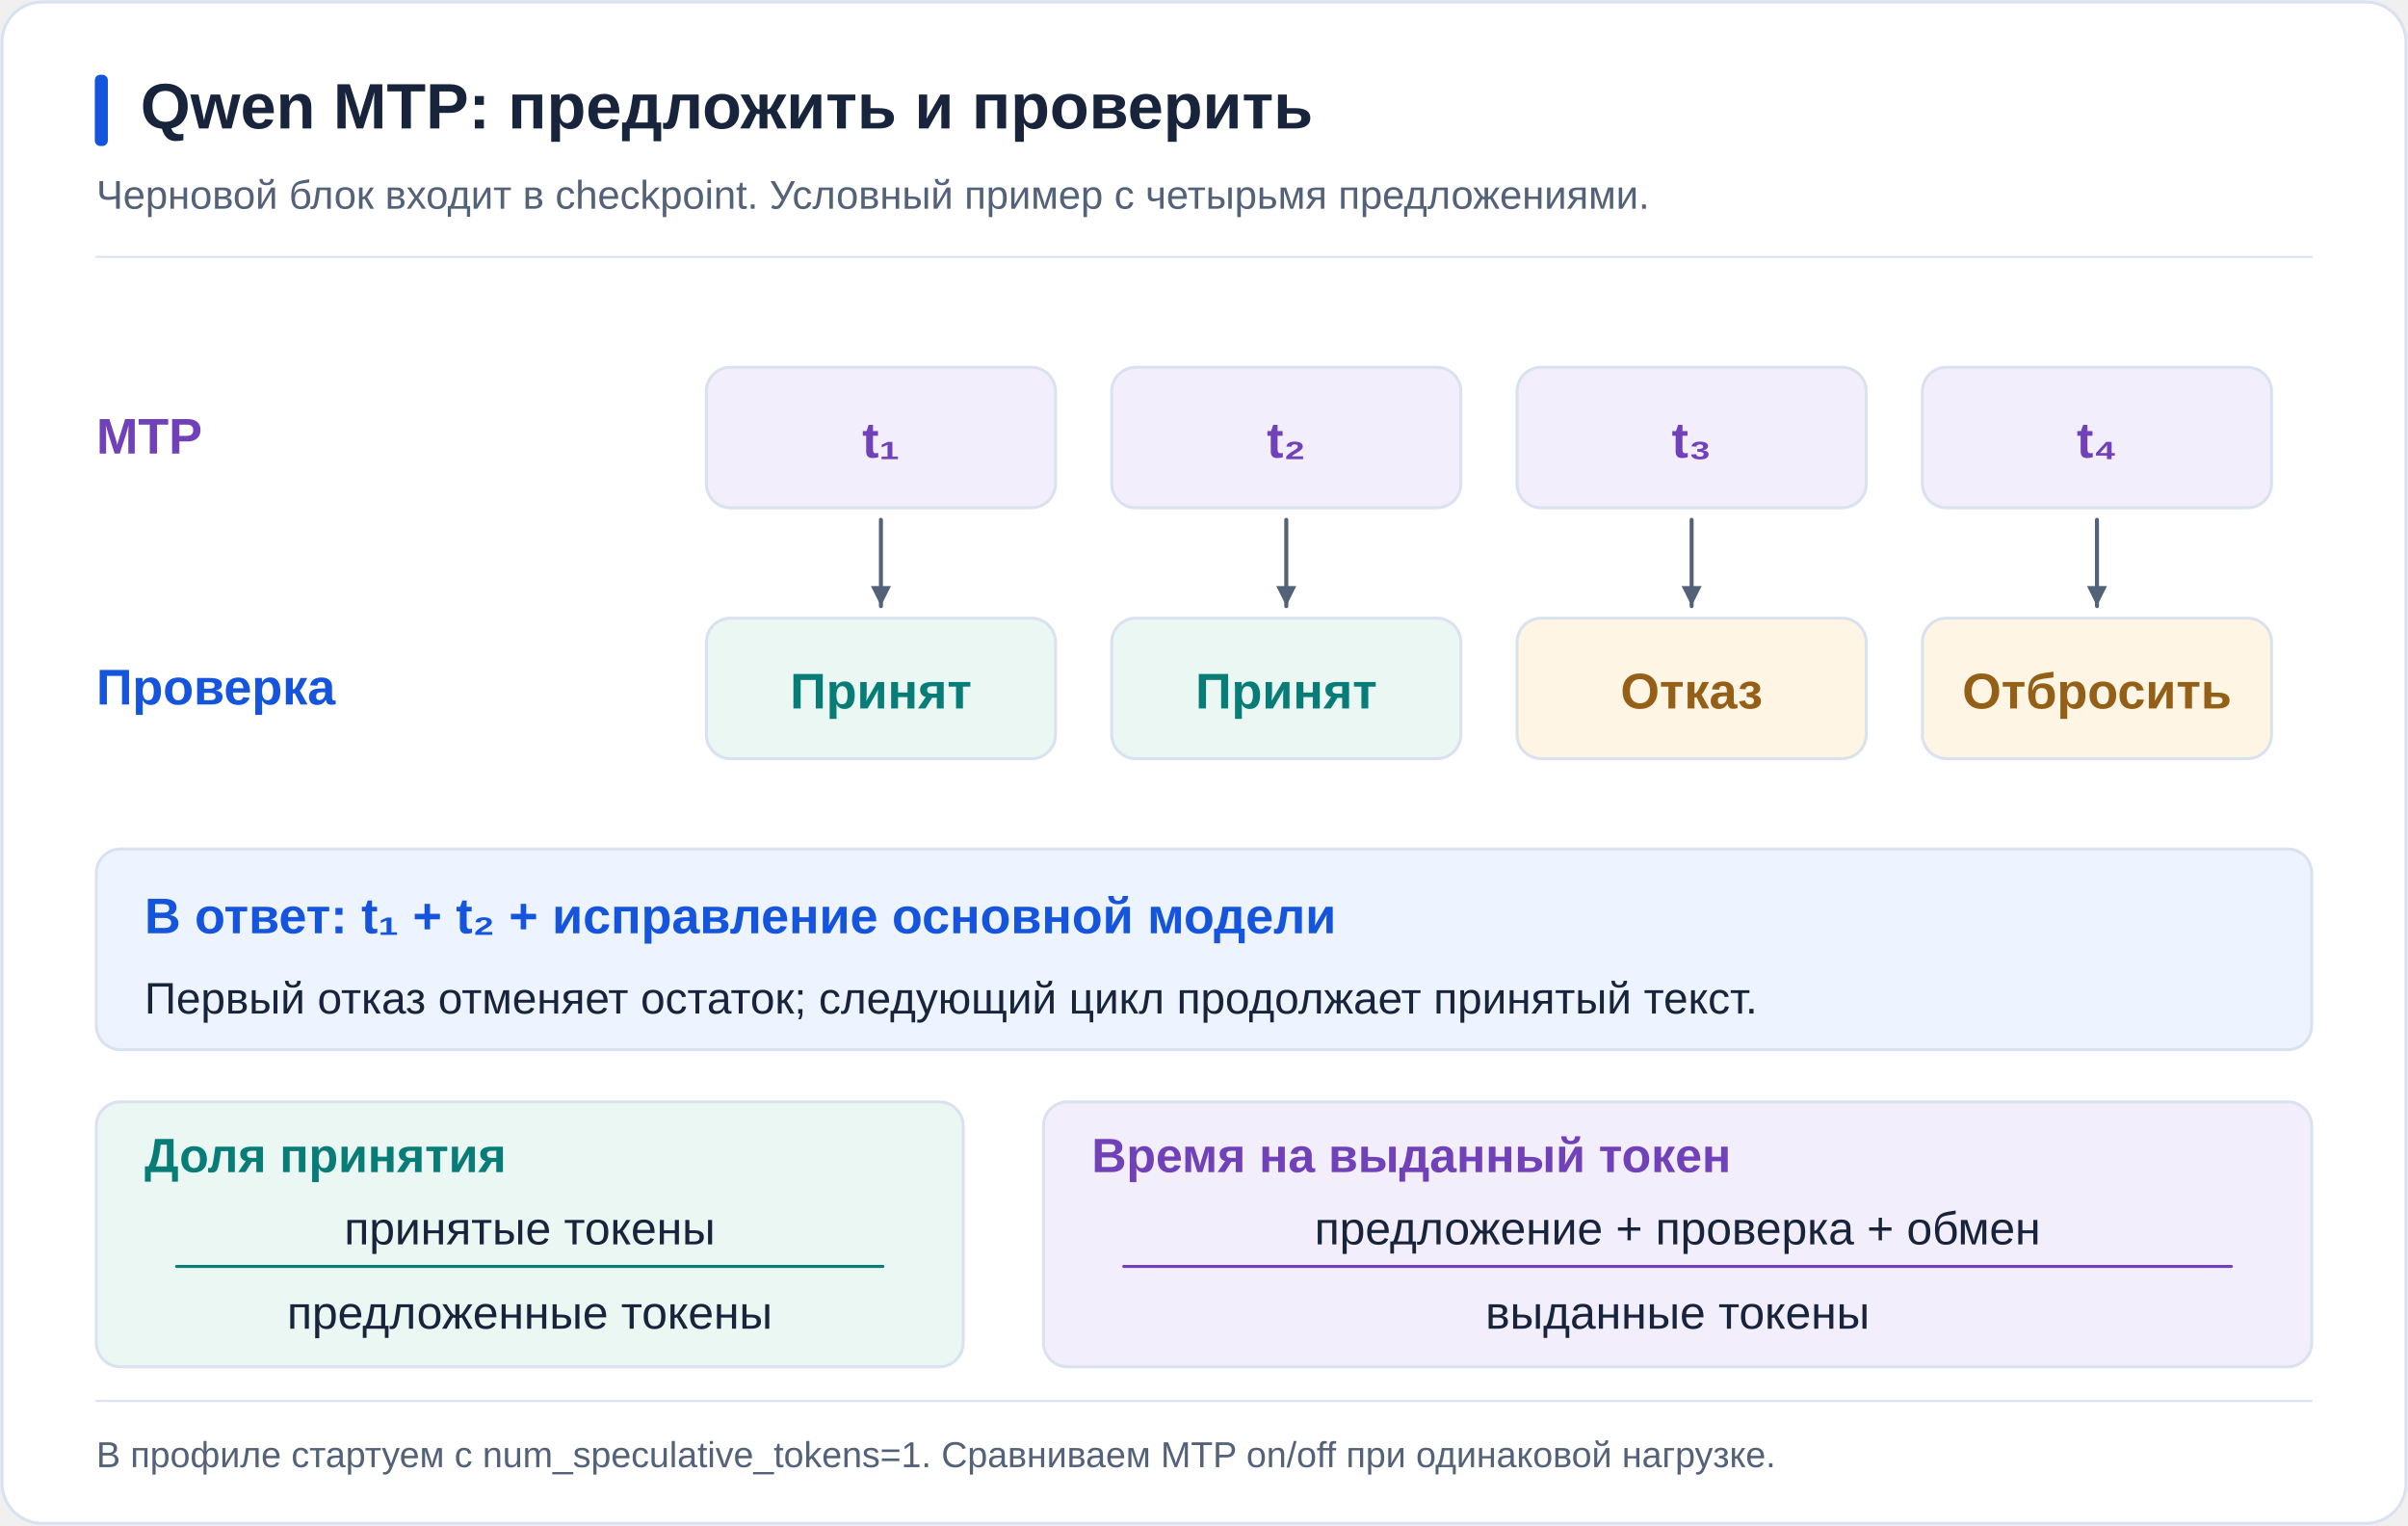
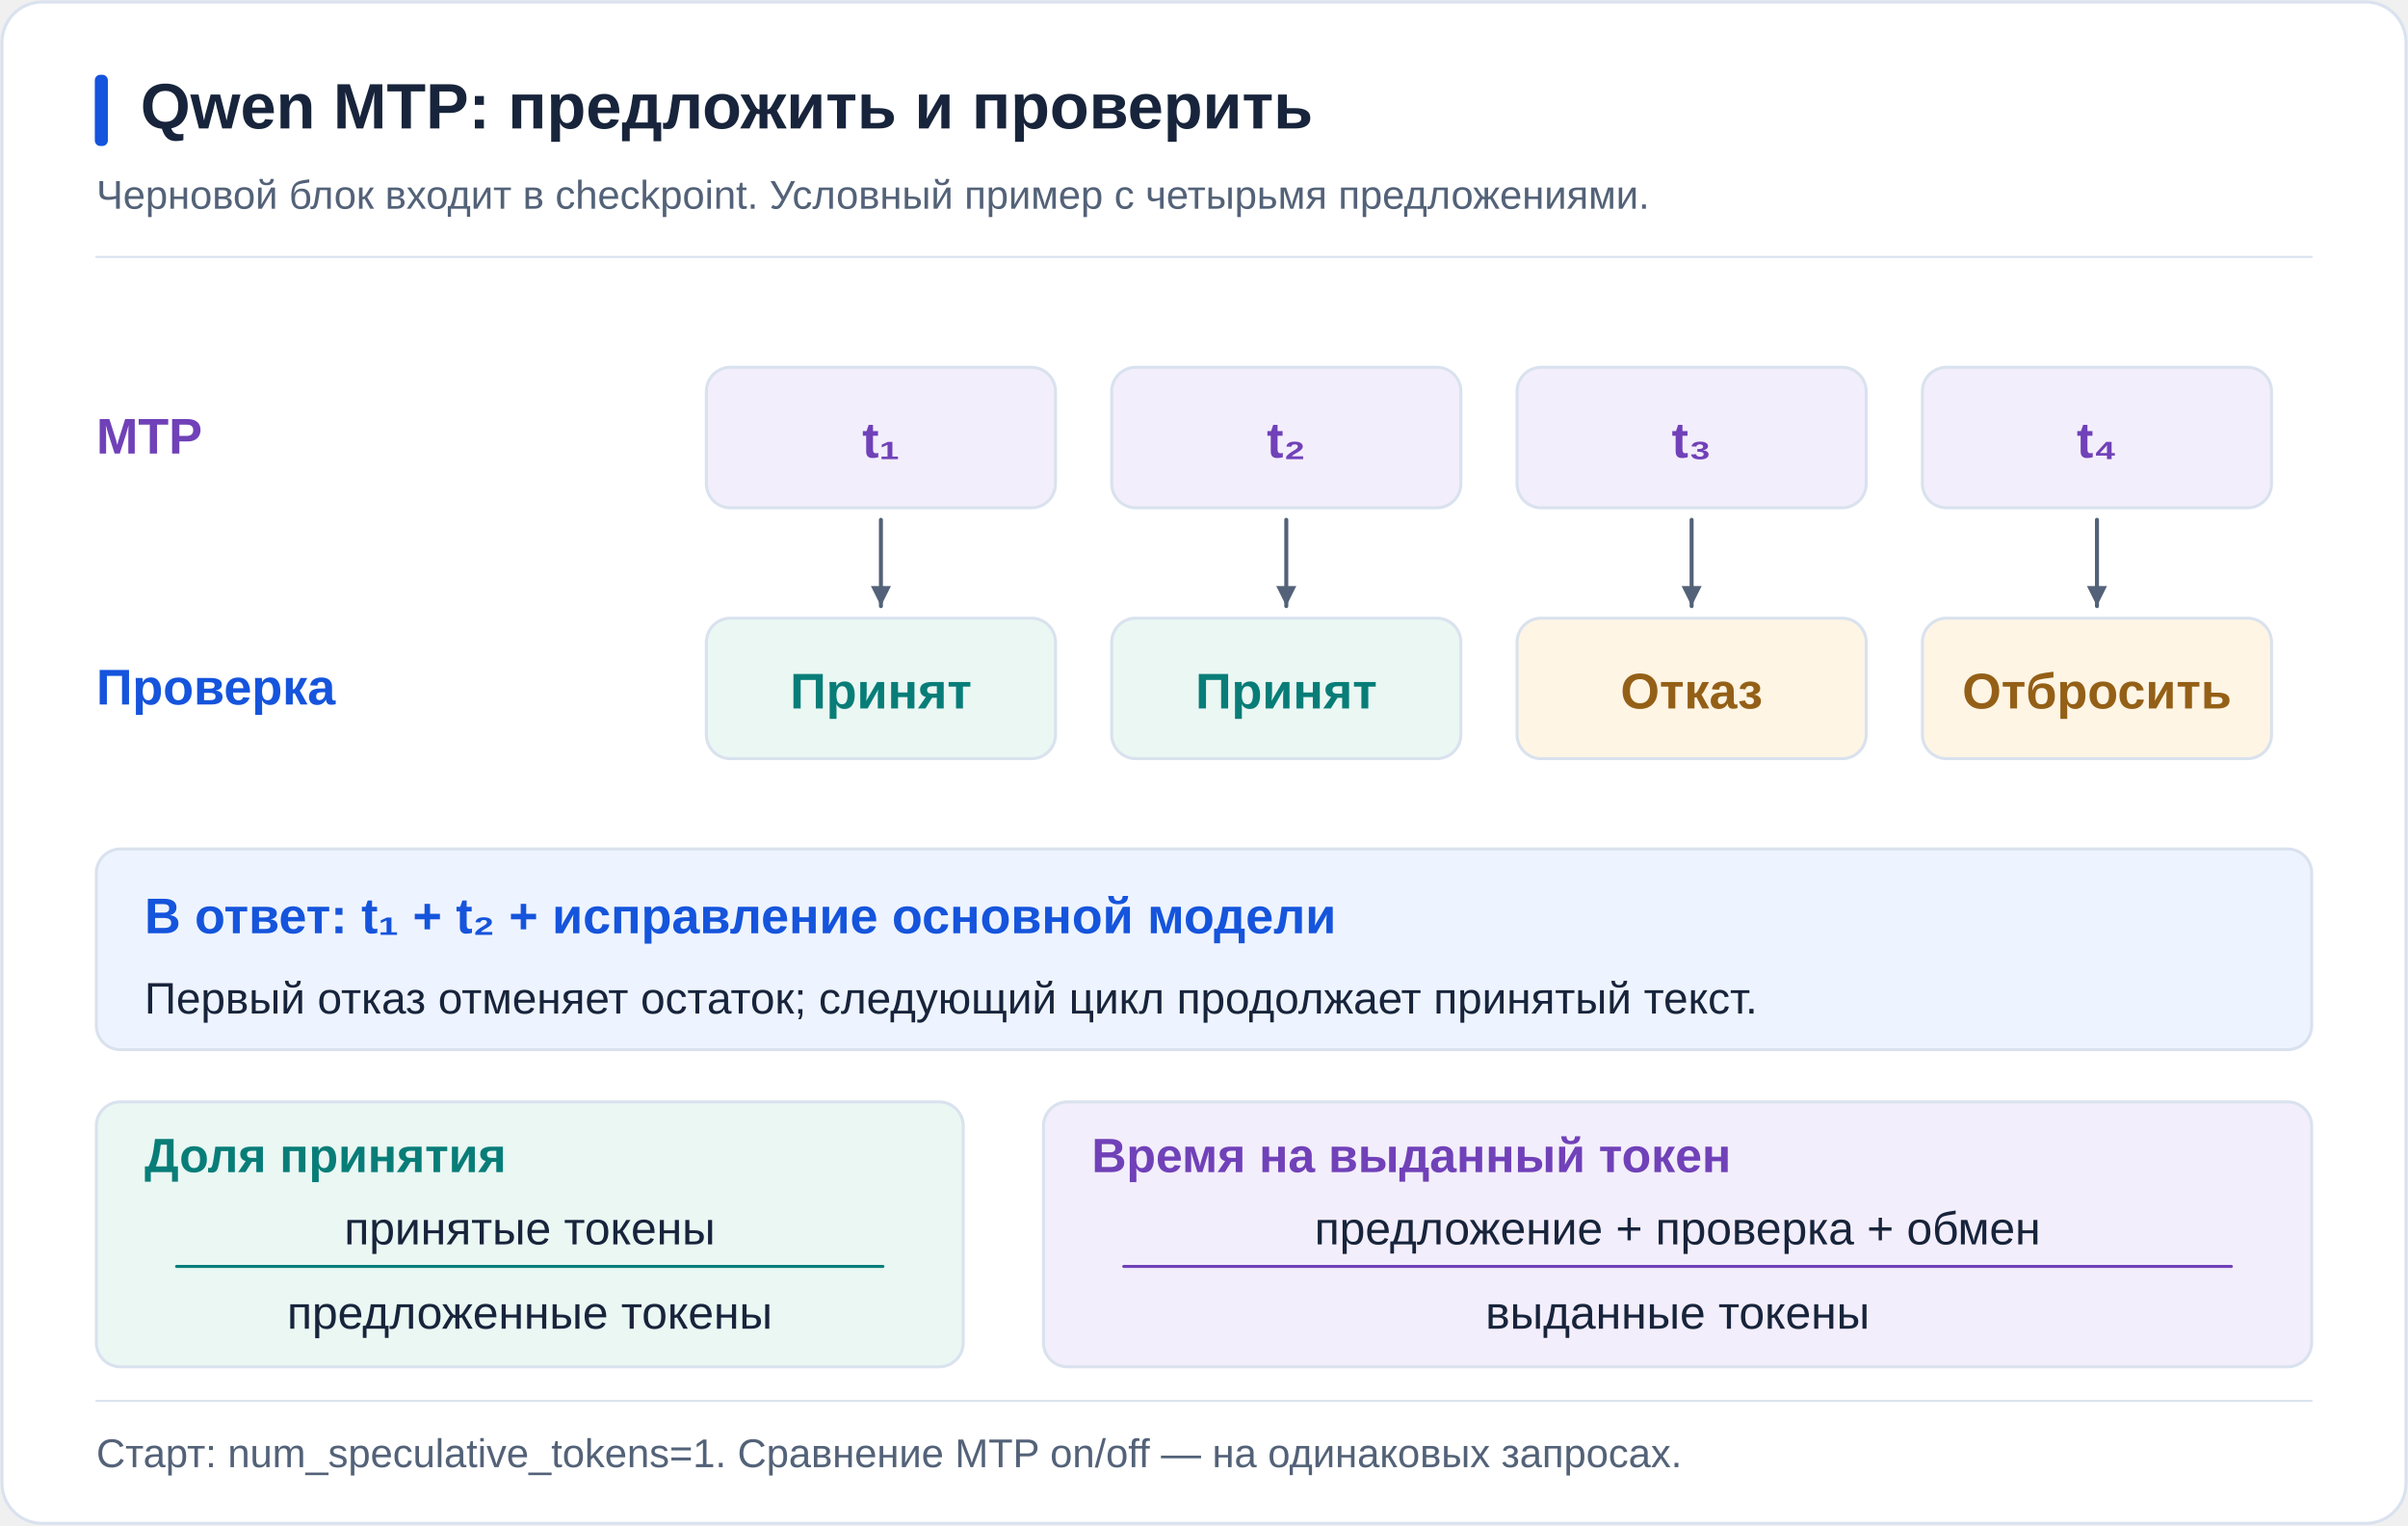
<svg xmlns="http://www.w3.org/2000/svg" width="1200" height="760" viewBox="0 0 1200 760" role="img" aria-labelledby="title desc" data-design="hardfest-v2">
  <defs>
    <marker id="arrow-1554dc" viewBox="0 0 10 10" refX="10" refY="5" markerWidth="10" markerHeight="10" markerUnits="userSpaceOnUse" orient="auto">
      <path d="M0 0 L10 5 L0 10 Z" fill="#1554dc" />
    </marker>
    <marker id="arrow-087d78" viewBox="0 0 10 10" refX="10" refY="5" markerWidth="10" markerHeight="10" markerUnits="userSpaceOnUse" orient="auto">
      <path d="M0 0 L10 5 L0 10 Z" fill="#087d78" />
    </marker>
    <marker id="arrow-7041b8" viewBox="0 0 10 10" refX="10" refY="5" markerWidth="10" markerHeight="10" markerUnits="userSpaceOnUse" orient="auto">
      <path d="M0 0 L10 5 L0 10 Z" fill="#7041b8" />
    </marker>
    <marker id="arrow-536278" viewBox="0 0 10 10" refX="10" refY="5" markerWidth="10" markerHeight="10" markerUnits="userSpaceOnUse" orient="auto">
      <path d="M0 0 L10 5 L0 10 Z" fill="#536278" />
    </marker>
  </defs>
  <style>text{font-family:Arial,Helvetica,sans-serif;font-variant-numeric:tabular-nums}</style>
  <rect x="1" y="1" width="1198" height="758" rx="20" fill="#ffffff" stroke="#d9e2ee" stroke-width="1.5" />
  <rect x="48" y="38" width="5" height="34" rx="2" fill="#1554dc" stroke="#1554dc" stroke-width="1.5" />
  <text x="70" y="64" font-size="32" fill="#17243b" text-anchor="start" font-weight="700" data-max-width="1082">
    <tspan x="70" dy="0">Qwen MTP: предложить и проверить</tspan>
  </text>
  <text x="48" y="104" font-size="20" fill="#536278" text-anchor="start" data-max-width="1104">
    <tspan x="48" dy="0">Черновой блок входит в checkpoint. Условный пример с четырьмя предложениями.</tspan>
  </text>
  <path d="M48 128 H1152" fill="none" stroke="#d9e2ee" stroke-width="1" stroke-linejoin="round" stroke-linecap="round" />
  <text x="48" y="226" font-size="25" fill="#7041b8" text-anchor="start" font-weight="700">
    <tspan x="48" dy="0">MTP</tspan>
  </text>
  <rect x="352" y="183" width="174" height="70" rx="12" fill="#f3eefb" stroke="#d9e2ee" stroke-width="1.5" data-node="true" />
  <text x="439" y="228" font-size="25" fill="#7041b8" text-anchor="middle" font-weight="700">
    <tspan x="439" dy="0">t₁</tspan>
  </text>
  <path d="M439.0 259 L439.0 302" fill="none" stroke="#536278" stroke-width="2" stroke-linejoin="round" stroke-linecap="round" marker-end="url(#arrow-536278)" data-connector="true" />
  <rect x="554" y="183" width="174" height="70" rx="12" fill="#f3eefb" stroke="#d9e2ee" stroke-width="1.5" data-node="true" />
  <text x="641" y="228" font-size="25" fill="#7041b8" text-anchor="middle" font-weight="700">
    <tspan x="641" dy="0">t₂</tspan>
  </text>
  <path d="M641.0 259 L641.0 302" fill="none" stroke="#536278" stroke-width="2" stroke-linejoin="round" stroke-linecap="round" marker-end="url(#arrow-536278)" data-connector="true" />
  <rect x="756" y="183" width="174" height="70" rx="12" fill="#f3eefb" stroke="#d9e2ee" stroke-width="1.5" data-node="true" />
  <text x="843" y="228" font-size="25" fill="#7041b8" text-anchor="middle" font-weight="700">
    <tspan x="843" dy="0">t₃</tspan>
  </text>
  <path d="M843.0 259 L843.0 302" fill="none" stroke="#536278" stroke-width="2" stroke-linejoin="round" stroke-linecap="round" marker-end="url(#arrow-536278)" data-connector="true" />
  <rect x="958" y="183" width="174" height="70" rx="12" fill="#f3eefb" stroke="#d9e2ee" stroke-width="1.5" data-node="true" />
  <text x="1045" y="228" font-size="25" fill="#7041b8" text-anchor="middle" font-weight="700">
    <tspan x="1045" dy="0">t₄</tspan>
  </text>
  <path d="M1045.0 259 L1045.0 302" fill="none" stroke="#536278" stroke-width="2" stroke-linejoin="round" stroke-linecap="round" marker-end="url(#arrow-536278)" data-connector="true" />
  <text x="48" y="351" font-size="25" fill="#1554dc" text-anchor="start" font-weight="700">
    <tspan x="48" dy="0">Проверка</tspan>
  </text>
  <rect x="352" y="308" width="174" height="70" rx="12" fill="#eaf7f3" stroke="#d9e2ee" stroke-width="1.5" data-node="true" />
  <text x="439" y="353" font-size="25" fill="#087d78" text-anchor="middle" font-weight="700">
    <tspan x="439" dy="0">Принят</tspan>
  </text>
  <rect x="554" y="308" width="174" height="70" rx="12" fill="#eaf7f3" stroke="#d9e2ee" stroke-width="1.5" data-node="true" />
  <text x="641" y="353" font-size="25" fill="#087d78" text-anchor="middle" font-weight="700">
    <tspan x="641" dy="0">Принят</tspan>
  </text>
  <rect x="756" y="308" width="174" height="70" rx="12" fill="#fff5e4" stroke="#d9e2ee" stroke-width="1.5" data-node="true" />
  <text x="843" y="353" font-size="25" fill="#946017" text-anchor="middle" font-weight="700">
    <tspan x="843" dy="0">Отказ</tspan>
  </text>
  <rect x="958" y="308" width="174" height="70" rx="12" fill="#fff5e4" stroke="#d9e2ee" stroke-width="1.5" data-node="true" />
  <text x="1045" y="353" font-size="25" fill="#946017" text-anchor="middle" font-weight="700">
    <tspan x="1045" dy="0">Отбросить</tspan>
  </text>
  <rect x="48" y="423" width="1104" height="100" rx="12" fill="#eef4ff" stroke="#d9e2ee" stroke-width="1.5" data-node="true" />
  <text x="72" y="465" font-size="25" fill="#1554dc" text-anchor="start" font-weight="700" data-max-width="1056">
    <tspan x="72" dy="0">В ответ: t₁ + t₂ + исправление основной модели</tspan>
  </text>
  <text x="72" y="505" font-size="22" fill="#17243b" text-anchor="start" data-max-width="1056">
    <tspan x="72" dy="0">Первый отказ отменяет остаток; следующий цикл продолжает принятый текст.</tspan>
  </text>
  <rect x="48" y="549" width="432" height="132" rx="12" fill="#eaf7f3" stroke="#d9e2ee" stroke-width="1.5" />
  <text x="72" y="584" font-size="24" fill="#087d78" text-anchor="start" font-weight="700">
    <tspan x="72" dy="0">Доля принятия</tspan>
  </text>
  <text x="264.0" y="620" font-size="23" fill="#17243b" text-anchor="middle">
    <tspan x="264.0" dy="0">принятые токены</tspan>
  </text>
  <path d="M88 631 H440" fill="none" stroke="#087d78" stroke-width="1.5" stroke-linejoin="round" stroke-linecap="round" />
  <text x="264.0" y="662" font-size="23" fill="#17243b" text-anchor="middle">
    <tspan x="264.0" dy="0">предложенные токены</tspan>
  </text>
  <rect x="520" y="549" width="632" height="132" rx="12" fill="#f3eefb" stroke="#d9e2ee" stroke-width="1.5" />
  <text x="544" y="584" font-size="24" fill="#7041b8" text-anchor="start" font-weight="700">
    <tspan x="544" dy="0">Время на выданный токен</tspan>
  </text>
  <text x="836.0" y="620" font-size="23" fill="#17243b" text-anchor="middle">
    <tspan x="836.0" dy="0">предложение + проверка + обмен</tspan>
  </text>
  <path d="M560 631 H1112" fill="none" stroke="#7041b8" stroke-width="1.5" stroke-linejoin="round" stroke-linecap="round" />
  <text x="836.0" y="662" font-size="23" fill="#17243b" text-anchor="middle">
    <tspan x="836.0" dy="0">выданные токены</tspan>
  </text>
  <path d="M48 698 H1152" fill="none" stroke="#d9e2ee" stroke-width="1" stroke-linejoin="round" stroke-linecap="round" />
-   <text x="48" y="731" font-size="18" fill="#536278" text-anchor="start" data-max-width="1104">
-     <tspan x="48" dy="0">В профиле стартуем с num_speculative_tokens=1. Сравниваем MTP on/off при одинаковой нагрузке.</tspan>
+   <text x="48" y="731" font-size="20" fill="#536278" text-anchor="start" data-max-width="1104">
+     <tspan x="48" dy="0">Старт: num_speculative_tokens=1. Сравнение MTP on/off — на одинаковых запросах.</tspan>
  </text>
</svg>
